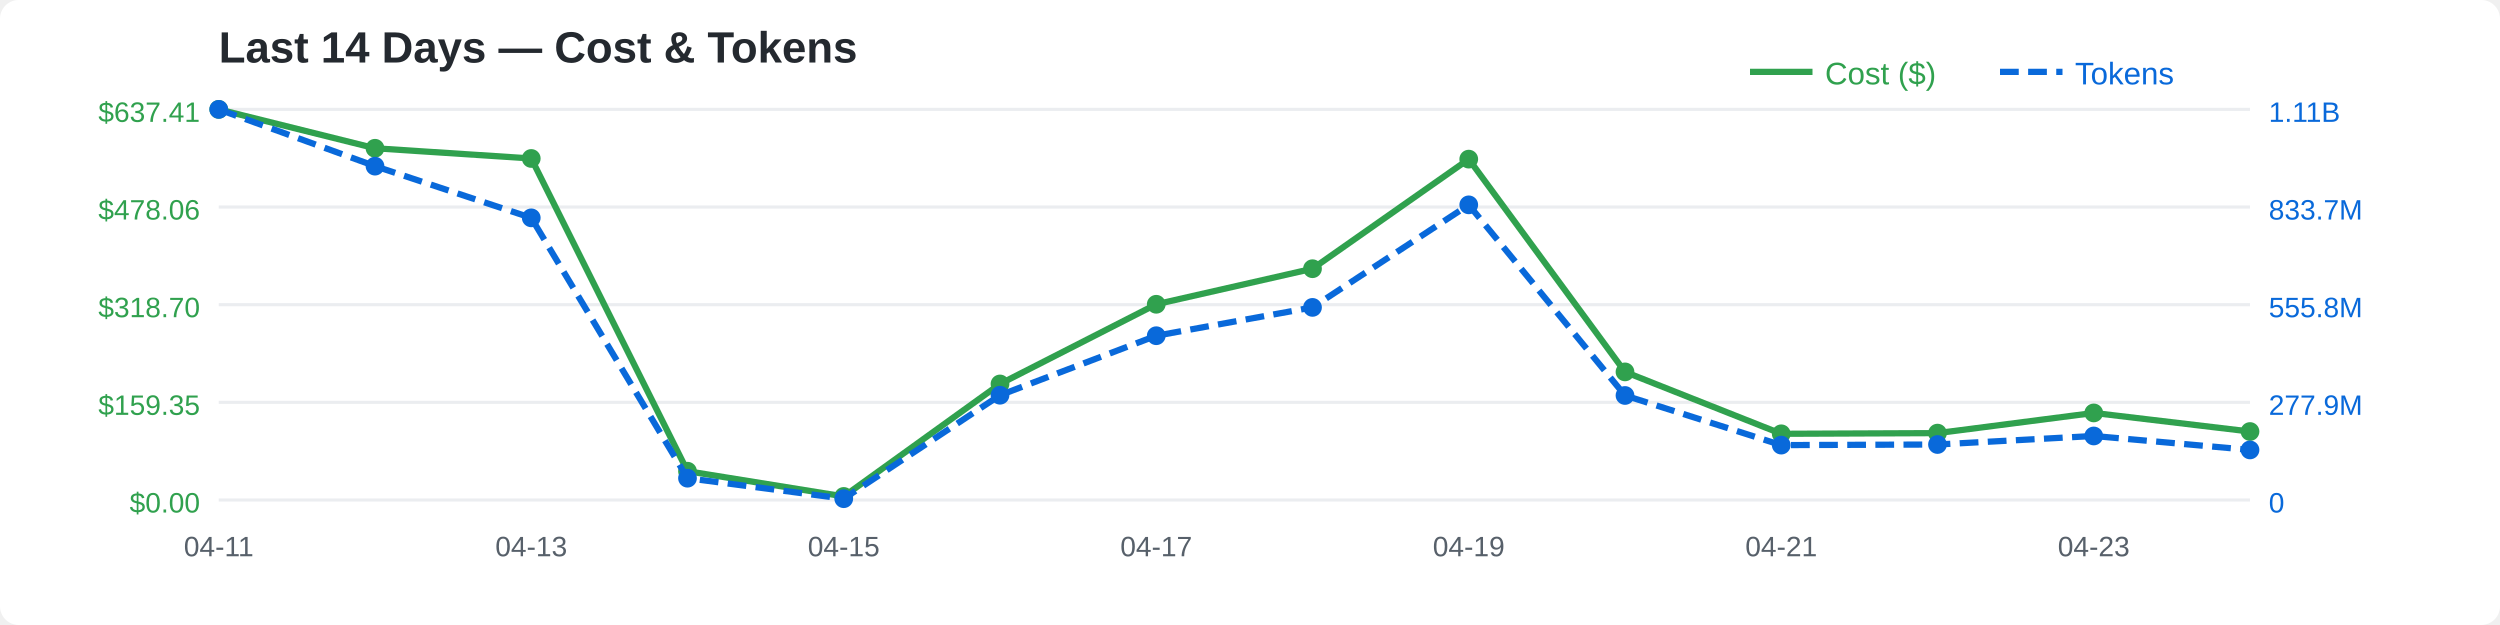
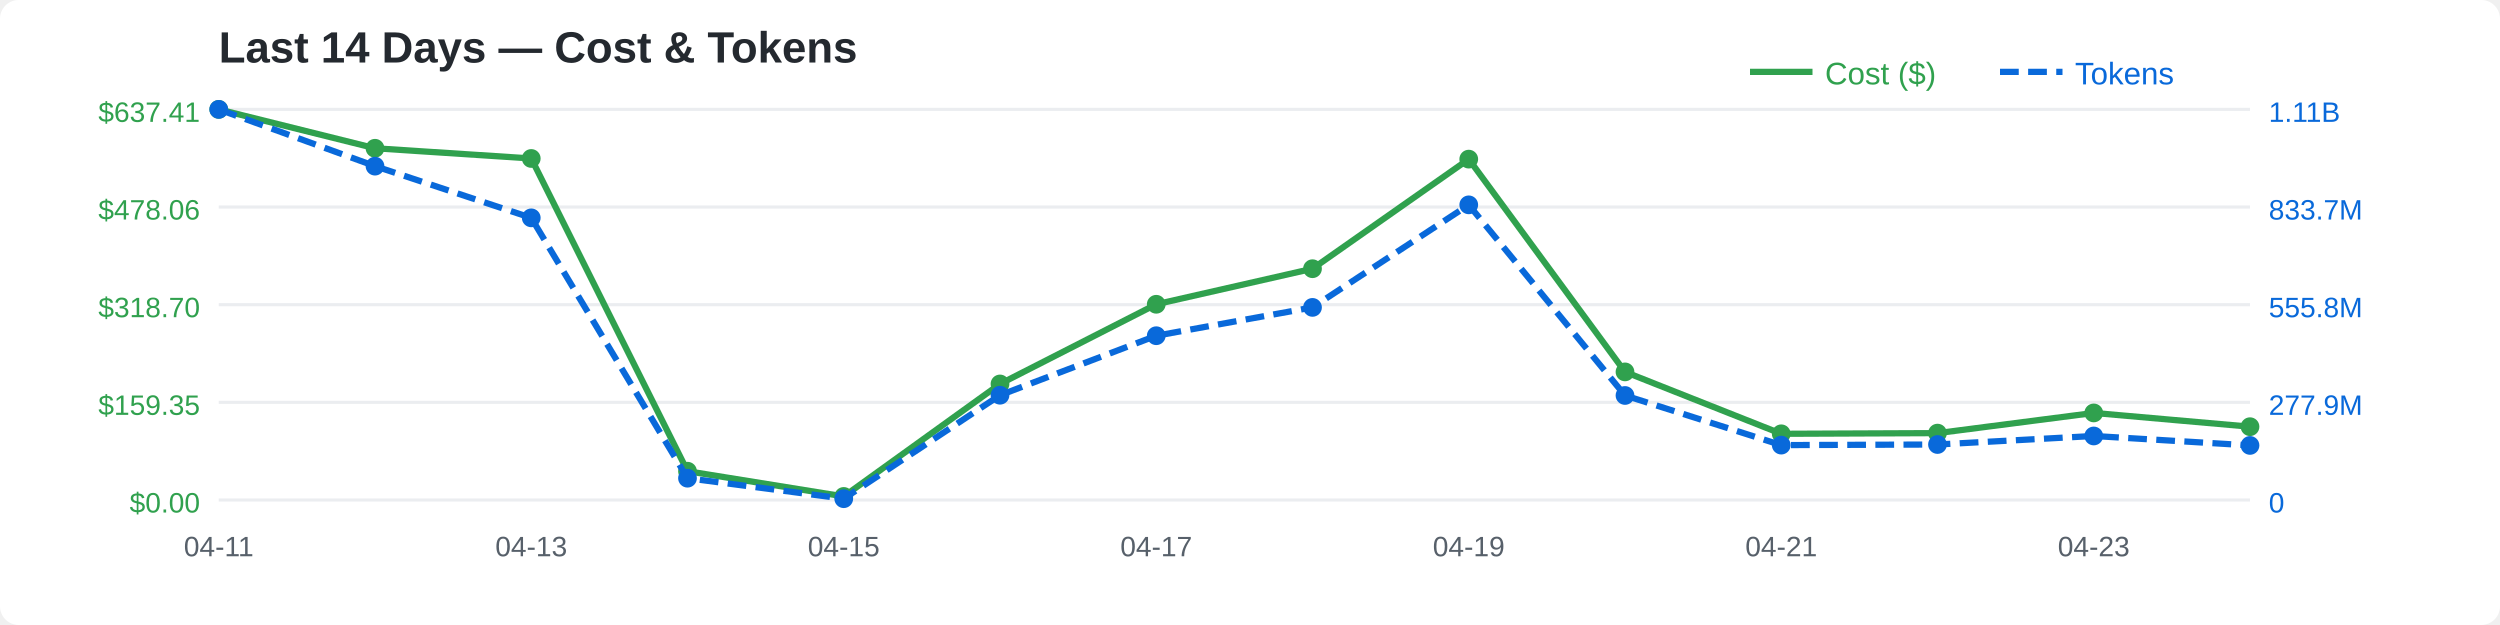
<svg xmlns="http://www.w3.org/2000/svg" width="800" height="200" viewBox="0 0 800 200">
  <rect width="800" height="200" fill="#ffffff" rx="6" />
  <text x="70" y="20" font-family="Arial, sans-serif" font-size="14" fill="#24292f" font-weight="bold">Last 14 Days — Cost &amp; Tokens</text>
  <line x1="70" y1="35.0" x2="720" y2="35.0" stroke="#ebedf0" stroke-width="1" />
  <line x1="70" y1="66.25" x2="720" y2="66.25" stroke="#ebedf0" stroke-width="1" />
  <line x1="70" y1="97.5" x2="720" y2="97.5" stroke="#ebedf0" stroke-width="1" />
  <line x1="70" y1="128.75" x2="720" y2="128.75" stroke="#ebedf0" stroke-width="1" />
  <line x1="70" y1="160.0" x2="720" y2="160.0" stroke="#ebedf0" stroke-width="1" />
  <text x="70.0" y="178" font-family="Arial, sans-serif" font-size="9" fill="#57606a" text-anchor="middle">04-11</text>
  <text x="170.0" y="178" font-family="Arial, sans-serif" font-size="9" fill="#57606a" text-anchor="middle">04-13</text>
  <text x="270.0" y="178" font-family="Arial, sans-serif" font-size="9" fill="#57606a" text-anchor="middle">04-15</text>
  <text x="370.0" y="178" font-family="Arial, sans-serif" font-size="9" fill="#57606a" text-anchor="middle">04-17</text>
  <text x="470.0" y="178" font-family="Arial, sans-serif" font-size="9" fill="#57606a" text-anchor="middle">04-19</text>
  <text x="570.0" y="178" font-family="Arial, sans-serif" font-size="9" fill="#57606a" text-anchor="middle">04-21</text>
  <text x="670.0" y="178" font-family="Arial, sans-serif" font-size="9" fill="#57606a" text-anchor="middle">04-23</text>
  <text x="64" y="39.0" font-family="Arial, sans-serif" font-size="9" fill="#30a14e" text-anchor="end">$637.41</text>
  <text x="64" y="70.25" font-family="Arial, sans-serif" font-size="9" fill="#30a14e" text-anchor="end">$478.06</text>
  <text x="64" y="101.5" font-family="Arial, sans-serif" font-size="9" fill="#30a14e" text-anchor="end">$318.70</text>
  <text x="64" y="132.75" font-family="Arial, sans-serif" font-size="9" fill="#30a14e" text-anchor="end">$159.35</text>
  <text x="64" y="164.0" font-family="Arial, sans-serif" font-size="9" fill="#30a14e" text-anchor="end">$0.00</text>
  <text x="726" y="39.0" font-family="Arial, sans-serif" font-size="9" fill="#0969da">1.11B</text>
  <text x="726" y="70.25" font-family="Arial, sans-serif" font-size="9" fill="#0969da">833.7M</text>
  <text x="726" y="101.5" font-family="Arial, sans-serif" font-size="9" fill="#0969da">555.8M</text>
  <text x="726" y="132.75" font-family="Arial, sans-serif" font-size="9" fill="#0969da">277.9M</text>
  <text x="726" y="164.0" font-family="Arial, sans-serif" font-size="9" fill="#0969da">0</text>
-   <polyline points="70.0,35.0 120.0,47.446 170.0,50.711 220.0,150.786 270.0,158.859 320.0,122.867 370.0,97.368 420.0,85.989 470.0,50.921 520.0,119.007 570.0,138.818 620.0,138.599 670.0,132.139 720.0,138.089" fill="none" stroke="#30a14e" stroke-width="2" />
+   <polyline points="70.0,35.0 120.0,47.446 170.0,50.711 220.0,150.786 270.0,158.859 320.0,122.867 370.0,97.368 420.0,85.989 470.0,50.921 520.0,119.007 570.0,138.818 620.0,138.599 670.0,132.139 720.0,136.544" fill="none" stroke="#30a14e" stroke-width="2" />
  <circle cx="70.0" cy="35.0" r="3" fill="#30a14e">
    </circle>
  <circle cx="120.0" cy="47.446" r="3" fill="#30a14e">
    </circle>
  <circle cx="170.0" cy="50.711" r="3" fill="#30a14e">
    </circle>
  <circle cx="220.0" cy="150.786" r="3" fill="#30a14e">
    </circle>
  <circle cx="270.0" cy="158.859" r="3" fill="#30a14e">
    </circle>
  <circle cx="320.0" cy="122.867" r="3" fill="#30a14e">
    </circle>
  <circle cx="370.0" cy="97.368" r="3" fill="#30a14e">
    </circle>
  <circle cx="420.0" cy="85.989" r="3" fill="#30a14e">
    </circle>
  <circle cx="470.0" cy="50.921" r="3" fill="#30a14e">
    </circle>
  <circle cx="520.0" cy="119.007" r="3" fill="#30a14e">
    </circle>
  <circle cx="570.0" cy="138.818" r="3" fill="#30a14e">
    </circle>
  <circle cx="620.0" cy="138.599" r="3" fill="#30a14e">
    </circle>
  <circle cx="670.0" cy="132.139" r="3" fill="#30a14e">
    </circle>
-   <circle cx="720.0" cy="138.089" r="3" fill="#30a14e">
+   <circle cx="720.0" cy="136.544" r="3" fill="#30a14e">
    </circle>
-   <polyline points="70.0,35.0 120.0,53.167 170.0,69.711 220.0,153.022 270.0,159.581 320.0,126.472 370.0,107.43 420.0,98.366 470.0,65.551 520.0,126.551 570.0,142.435 620.0,142.241 670.0,139.511 720.0,143.976" fill="none" stroke="#0969da" stroke-width="2" stroke-dasharray="6,3" />
+   <polyline points="70.0,35.0 120.0,53.167 170.0,69.711 220.0,153.022 270.0,159.581 320.0,126.472 370.0,107.43 420.0,98.366 470.0,65.551 520.0,126.551 570.0,142.435 620.0,142.241 670.0,139.511 720.0,142.535" fill="none" stroke="#0969da" stroke-width="2" stroke-dasharray="6,3" />
  <circle cx="70.0" cy="35.0" r="3" fill="#0969da">
    </circle>
  <circle cx="120.0" cy="53.167" r="3" fill="#0969da">
    </circle>
  <circle cx="170.0" cy="69.711" r="3" fill="#0969da">
    </circle>
  <circle cx="220.0" cy="153.022" r="3" fill="#0969da">
    </circle>
  <circle cx="270.0" cy="159.581" r="3" fill="#0969da">
    </circle>
  <circle cx="320.0" cy="126.472" r="3" fill="#0969da">
    </circle>
  <circle cx="370.0" cy="107.43" r="3" fill="#0969da">
    </circle>
  <circle cx="420.0" cy="98.366" r="3" fill="#0969da">
    </circle>
  <circle cx="470.0" cy="65.551" r="3" fill="#0969da">
    </circle>
  <circle cx="520.0" cy="126.551" r="3" fill="#0969da">
    </circle>
  <circle cx="570.0" cy="142.435" r="3" fill="#0969da">
    </circle>
  <circle cx="620.0" cy="142.241" r="3" fill="#0969da">
    </circle>
  <circle cx="670.0" cy="139.511" r="3" fill="#0969da">
    </circle>
-   <circle cx="720.0" cy="143.976" r="3" fill="#0969da">
+   <circle cx="720.0" cy="142.535" r="3" fill="#0969da">
    </circle>
  <line x1="560" y1="23" x2="580" y2="23" stroke="#30a14e" stroke-width="2" />
  <text x="584" y="27" font-family="Arial, sans-serif" font-size="10" fill="#30a14e">Cost ($)</text>
  <line x1="640" y1="23" x2="660" y2="23" stroke="#0969da" stroke-width="2" stroke-dasharray="6,3" />
  <text x="664" y="27" font-family="Arial, sans-serif" font-size="10" fill="#0969da">Tokens</text>
</svg>
